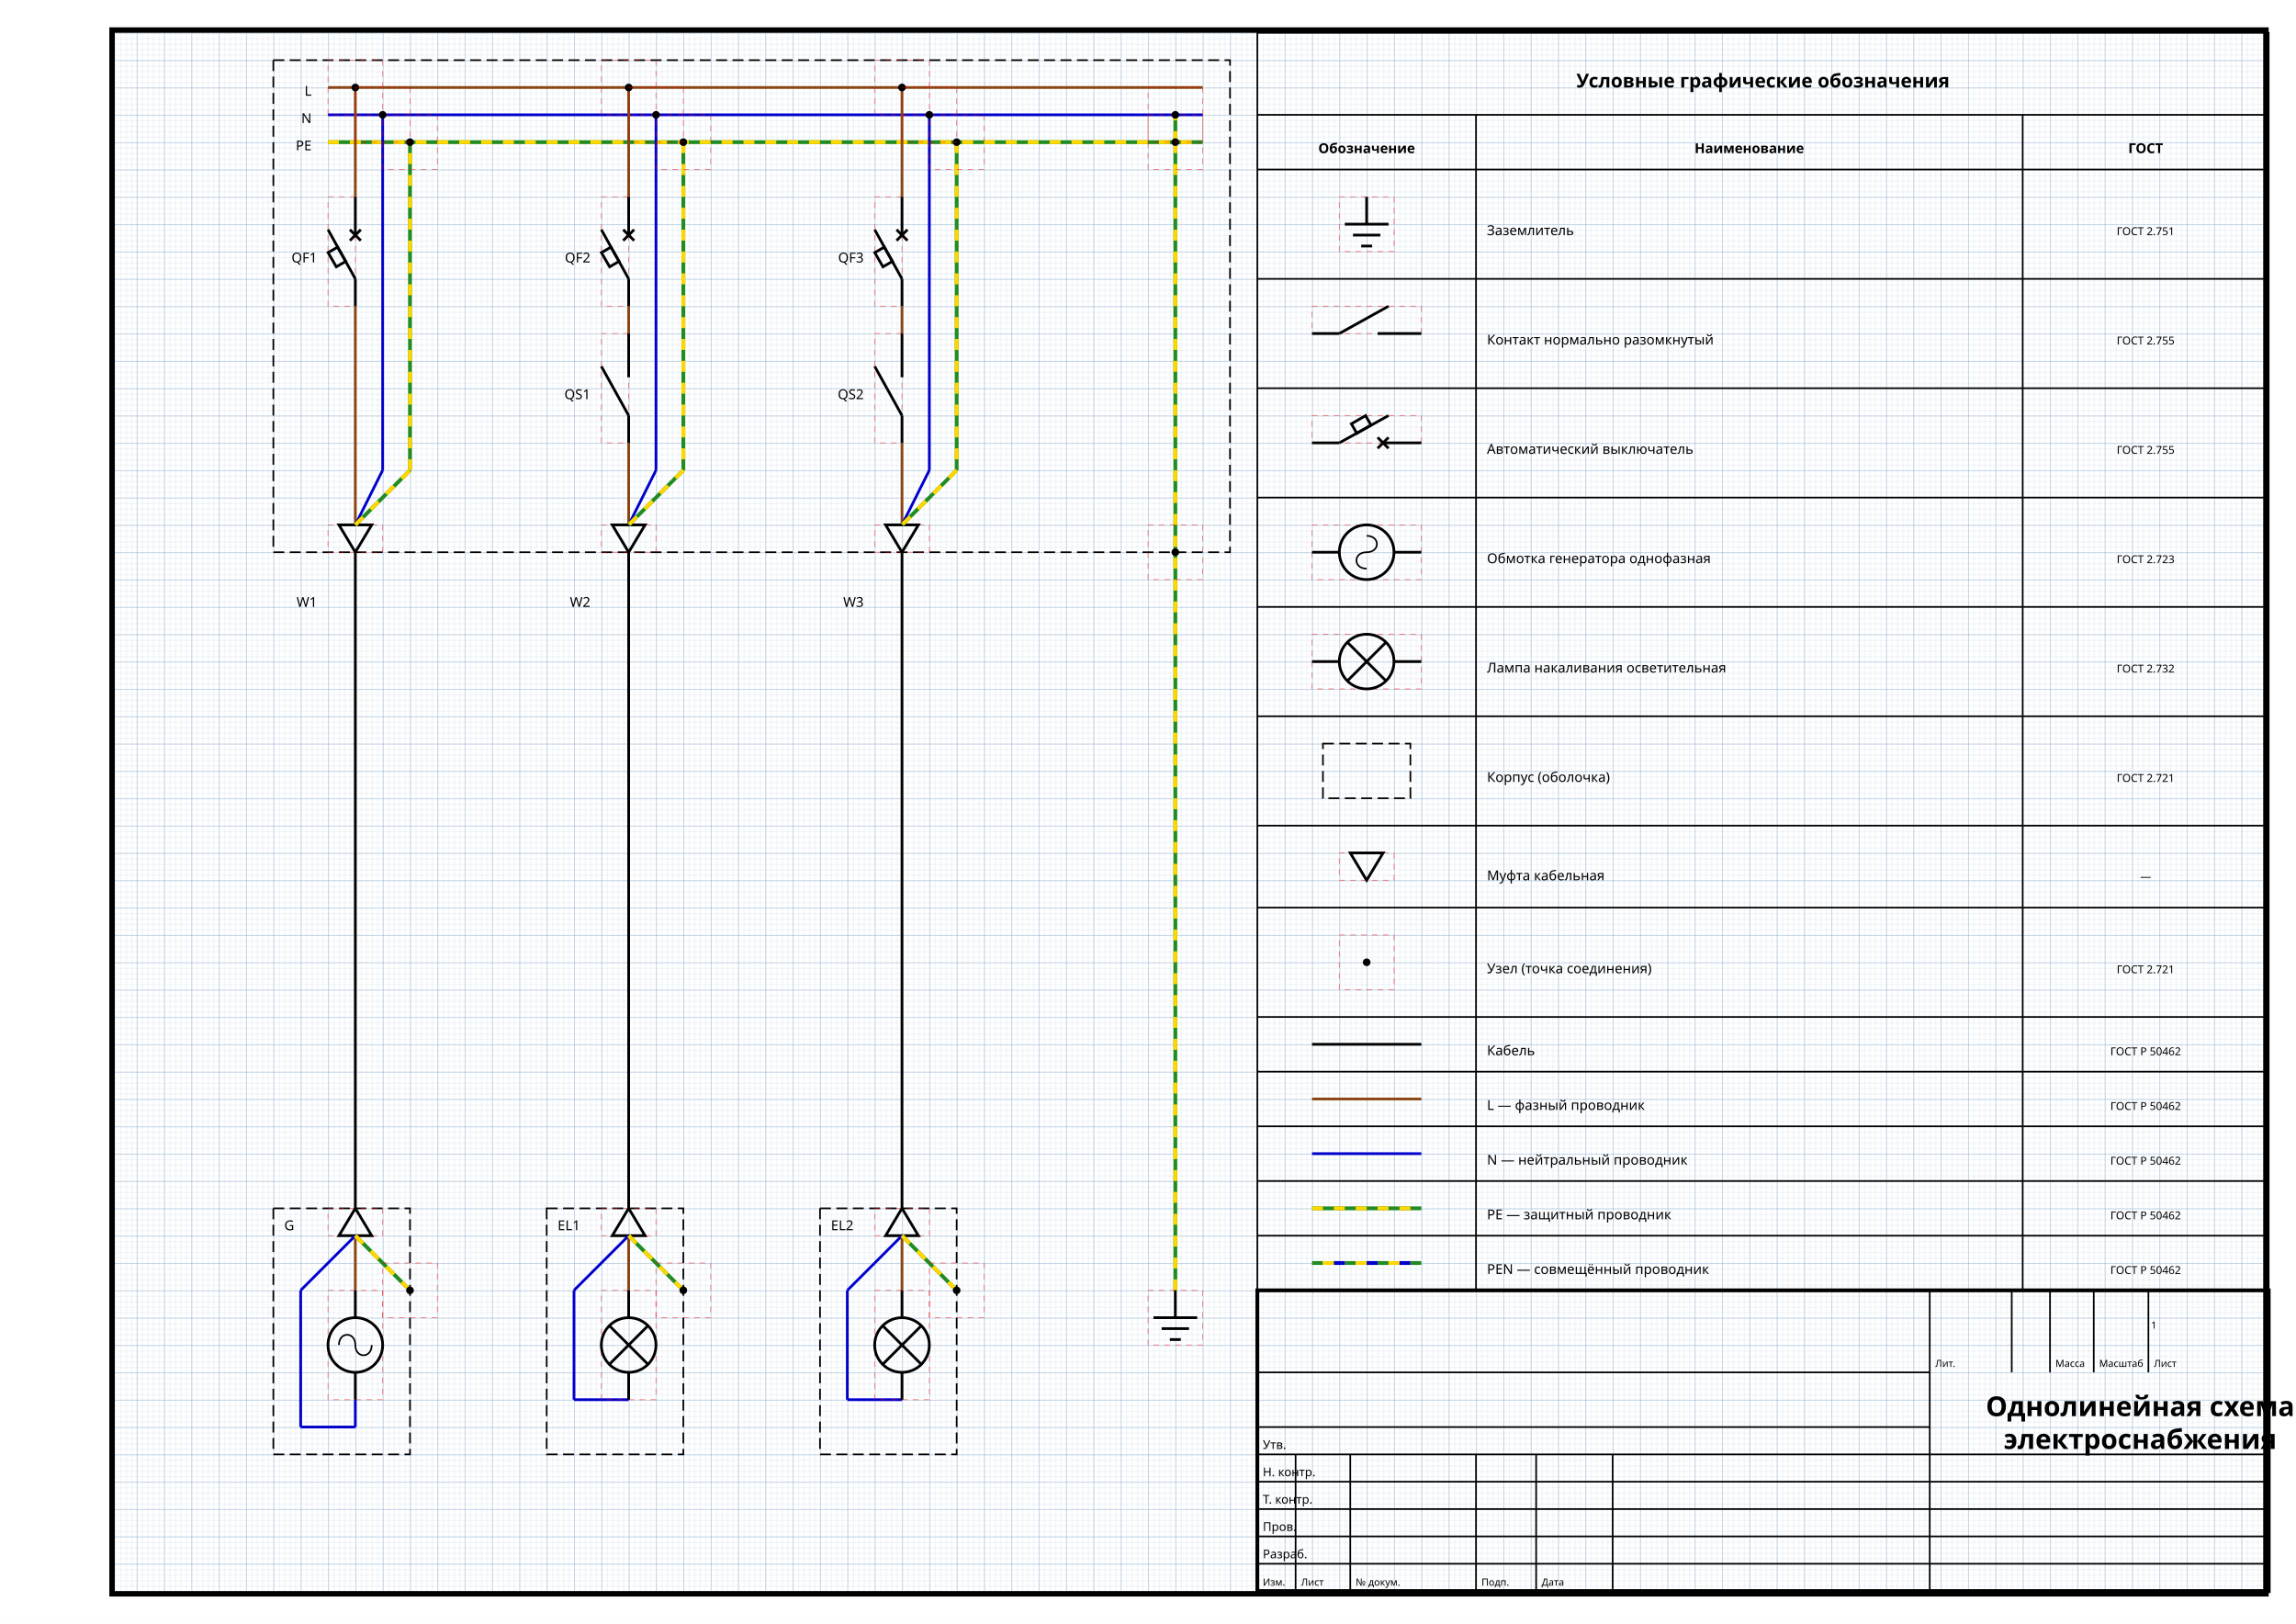
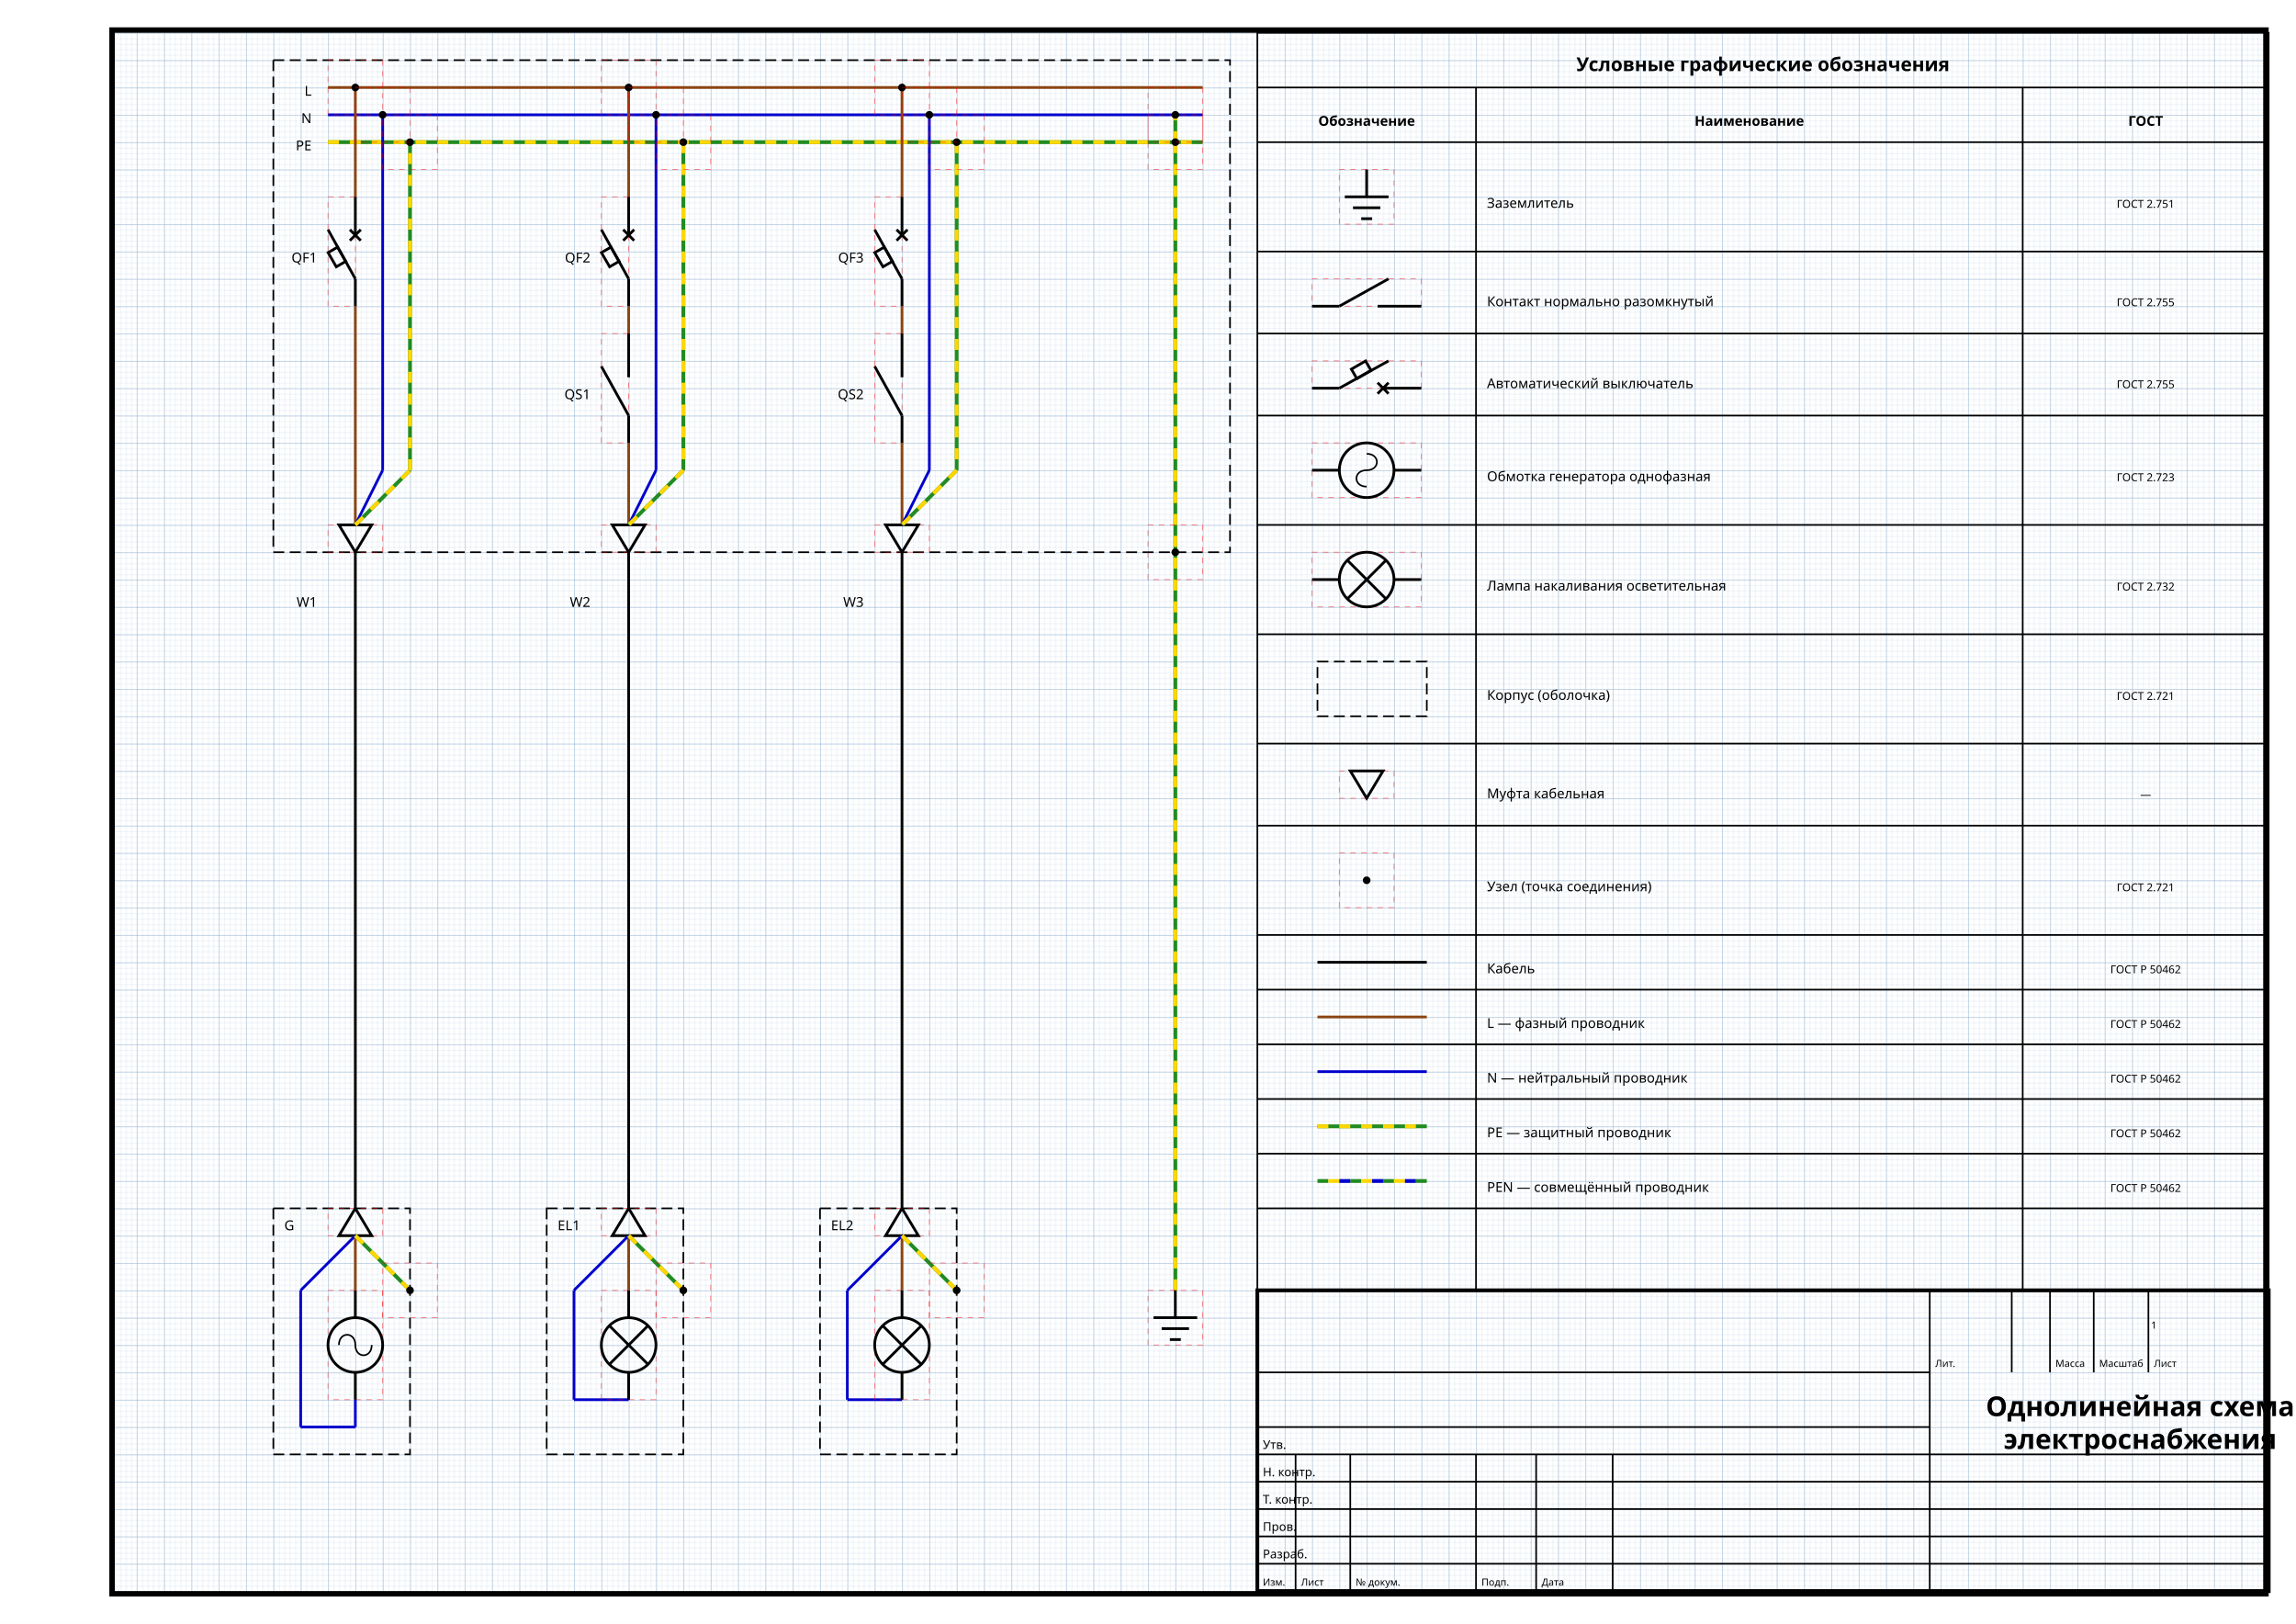
<svg xmlns="http://www.w3.org/2000/svg" width="420mm" height="297mm" viewBox="0 0 420 297">
  <rect width="420" height="297" fill="white" />
  <defs>
    <pattern id="mm1" width="1" height="1" patternUnits="userSpaceOnUse" y="1">
      <line x1="0" y1="0" x2="0" y2="1" stroke="#c8d8e8" stroke-width="0.1" />
      <line x1="0" y1="0" x2="1" y2="0" stroke="#c8d8e8" stroke-width="0.1" />
    </pattern>
    <pattern id="mm5" width="5" height="5" patternUnits="userSpaceOnUse" y="1">
      <rect width="5" height="5" fill="url(#mm1)" />
      <line x1="0" y1="0" x2="0" y2="5" stroke="#90b0d0" stroke-width="0.15" />
      <line x1="0" y1="0" x2="5" y2="0" stroke="#90b0d0" stroke-width="0.15" />
    </pattern>
    <symbol id="ugo-node" overflow="visible">
      <rect x="-5" y="-5" width="10" height="10" fill="none" stroke="red" stroke-width="0.15" stroke-dasharray="1,1" opacity="0.5" />
      <circle cx="0" cy="0" r="0.7" fill="black" stroke="none" />
    </symbol>
    <symbol id="ugo-ground" overflow="visible">
      <rect x="-5" y="0" width="10" height="10" fill="none" stroke="red" stroke-width="0.15" stroke-dasharray="1,1" opacity="0.5" />
      <g stroke="black" stroke-width="0.5">
        <line x1="0" y1="0" x2="0" y2="5" />
        <line x1="-4" y1="5" x2="4" y2="5" />
        <line x1="-2.5" y1="7" x2="2.5" y2="7" />
        <line x1="-1" y1="9" x2="1" y2="9" />
      </g>
    </symbol>
    <symbol id="ugo-contact" overflow="visible">
      <rect x="-5" y="0" width="5" height="20" fill="none" stroke="red" stroke-width="0.15" stroke-dasharray="1,1" opacity="0.5" />
      <g stroke="black" stroke-width="0.5" fill="none">
        <line x1="0" y1="0" x2="0" y2="8" />
        <line x1="0" y1="15" x2="-5" y2="6" />
        <line x1="0" y1="15" x2="0" y2="20" />
      </g>
    </symbol>
    <symbol id="ugo-breaker" overflow="visible">
      <rect x="-5" y="0" width="5" height="20" fill="none" stroke="red" stroke-width="0.15" stroke-dasharray="1,1" opacity="0.5" />
      <g stroke="black" stroke-width="0.5" fill="none">
        <line x1="0" y1="0" x2="0" y2="7" />
        <line x1="-1" y1="6" x2="1" y2="8" />
        <line x1="-1" y1="8" x2="1" y2="6" />
        <line x1="0" y1="15" x2="-5" y2="6" />
        <rect x="-2" y="-1.5" width="2" height="3" fill="none" stroke="black" stroke-width="0.5" transform="translate(-2.5, 10.5) rotate(-30)" />
        <line x1="0" y1="15" x2="0" y2="20" />
      </g>
    </symbol>
    <symbol id="ugo-generator" overflow="visible">
      <rect x="-5" y="0" width="10" height="20" fill="none" stroke="red" stroke-width="0.15" stroke-dasharray="1,1" opacity="0.5" />
      <g stroke="black" stroke-width="0.5" fill="none">
        <line x1="0" y1="0" x2="0" y2="5" />
        <circle cx="0" cy="10" r="5" />
        <path d="M-3,10 C-3,7.5 0,7.5 0,10 S3,12.5 3,10" stroke-width="0.3" />
        <line x1="0" y1="15" x2="0" y2="20" />
      </g>
    </symbol>
    <symbol id="ugo-lamp" overflow="visible">
      <rect x="-5" y="0" width="10" height="20" fill="none" stroke="red" stroke-width="0.15" stroke-dasharray="1,1" opacity="0.5" />
      <g stroke="black" stroke-width="0.5" fill="none">
        <line x1="0" y1="0" x2="0" y2="5" />
        <circle cx="0" cy="10" r="5" />
        <line x1="-3.5" y1="6.5" x2="3.5" y2="13.5" />
        <line x1="3.5" y1="6.5" x2="-3.5" y2="13.5" />
        <line x1="0" y1="15" x2="0" y2="20" />
      </g>
    </symbol>
    <symbol id="ugo-mufta" overflow="visible">
      <rect x="-5" y="0" width="10" height="5" fill="none" stroke="red" stroke-width="0.15" stroke-dasharray="1,1" opacity="0.5" />
      <polygon points="-3,0 3,0 0,5" stroke="black" stroke-width="0.5" fill="none" />
    </symbol>
  </defs>
  <rect x="21" y="6" width="393" height="285" fill="url(#mm5)" />
  <rect x="20.5" y="5.5" width="394" height="286" fill="none" stroke="black" stroke-width="1" />
  <g stroke="black" stroke-width="0.3" font-family="sans-serif" fill="none">
    <rect x="230" y="236" width="185" height="55" stroke-width="0.7" />
    <line x1="230" y1="286" x2="415" y2="286" />
    <line x1="230" y1="281" x2="415" y2="281" />
    <line x1="230" y1="276" x2="415" y2="276" />
    <line x1="230" y1="271" x2="415" y2="271" />
    <line x1="230" y1="266" x2="415" y2="266" />
    <line x1="230" y1="261" x2="353" y2="261" />
    <line x1="230" y1="251" x2="353" y2="251" />
    <line x1="237" y1="266" x2="237" y2="291" />
    <line x1="247" y1="266" x2="247" y2="291" />
    <line x1="270" y1="266" x2="270" y2="291" />
    <line x1="281" y1="266" x2="281" y2="291" />
    <line x1="295" y1="266" x2="295" y2="291" />
    <line x1="353" y1="236" x2="353" y2="291" />
    <line x1="368" y1="236" x2="368" y2="251" />
    <line x1="375" y1="236" x2="375" y2="251" />
    <line x1="383" y1="236" x2="383" y2="251" />
    <line x1="393" y1="236" x2="393" y2="251" />
    <g font-size="1.8" fill="black" stroke="none">
      <text x="231" y="290">Изм.</text>
      <text x="238" y="290">Лист</text>
      <text x="248" y="290">№ докум.</text>
      <text x="271" y="290">Подп.</text>
      <text x="282" y="290">Дата</text>
    </g>
    <g font-size="2.2" fill="black" stroke="none">
      <text x="231" y="285">Разраб.</text>
      <text x="231" y="280">Пров.</text>
      <text x="231" y="270">Н. контр.</text>
      <text x="231" y="275">Т. контр.</text>
      <text x="231" y="265">Утв.</text>
    </g>
    <text x="391.5" y="259" font-size="5" fill="black" stroke="none" text-anchor="middle" font-weight="bold">Однолинейная схема</text>
    <text x="391.5" y="265" font-size="5" fill="black" stroke="none" text-anchor="middle" font-weight="bold">электроснабжения</text>
    <g font-size="1.8" fill="black" stroke="none">
      <text x="354" y="250">Лит.</text>
      <text x="376" y="250">Масса</text>
      <text x="384" y="250">Масштаб</text>
    </g>
    <g font-size="1.8" fill="black" stroke="none">
      <text x="394" y="250">Лист</text>
      <text x="394" y="243" text-anchor="middle">1</text>
    </g>
  </g>
  <rect x="50" y="11" width="175" height="90" fill="none" stroke="black" stroke-width="0.3" stroke-dasharray="2,1" />
  <line x1="60" y1="16" x2="220" y2="16" stroke="#8B4513" stroke-width="0.5" />
  <line x1="60" y1="21" x2="220" y2="21" stroke="#0000CC" stroke-width="0.5" />
  <g stroke-width="0.7">
    <line x1="60" y1="26" x2="220" y2="26" stroke="#228B22" />
    <line x1="60" y1="26" x2="220" y2="26" stroke="#FFD700" stroke-dasharray="2,2" />
  </g>
  <rect x="50" y="221" width="25" height="45" fill="none" stroke="black" stroke-width="0.3" stroke-dasharray="2,1" />
  <rect x="100" y="221" width="25" height="45" fill="none" stroke="black" stroke-width="0.3" stroke-dasharray="2,1" />
  <rect x="150" y="221" width="25" height="45" fill="none" stroke="black" stroke-width="0.3" stroke-dasharray="2,1" />
  <g stroke="#8B4513" stroke-width="0.5">
    <line x1="65" y1="16" x2="65" y2="36" />
    <line x1="65" y1="56" x2="65" y2="96" />
    <line x1="65" y1="226" x2="65" y2="236" />
    <line x1="115" y1="16" x2="115" y2="36" />
    <line x1="115" y1="56" x2="115" y2="61" />
    <line x1="115" y1="81" x2="115" y2="96" />
    <line x1="115" y1="226" x2="115" y2="236" />
    <line x1="165" y1="16" x2="165" y2="36" />
    <line x1="165" y1="56" x2="165" y2="61" />
    <line x1="165" y1="81" x2="165" y2="96" />
    <line x1="165" y1="226" x2="165" y2="236" />
  </g>
  <use href="#ugo-breaker" x="65" y="36" />
  <use href="#ugo-breaker" x="115" y="36" />
  <use href="#ugo-contact" x="115" y="61" />
  <use href="#ugo-breaker" x="165" y="36" />
  <use href="#ugo-contact" x="165" y="61" />
  <use href="#ugo-mufta" x="65" y="96" />
  <line x1="65" y1="101" x2="65" y2="221" stroke="black" stroke-width="0.5" />
  <g transform="translate(65, 226) scale(1, -1)">
    <use href="#ugo-mufta" />
  </g>
  <use href="#ugo-mufta" x="115" y="96" />
  <line x1="115" y1="101" x2="115" y2="221" stroke="black" stroke-width="0.5" />
  <g transform="translate(115, 226) scale(1, -1)">
    <use href="#ugo-mufta" />
  </g>
  <use href="#ugo-mufta" x="165" y="96" />
  <line x1="165" y1="101" x2="165" y2="221" stroke="black" stroke-width="0.5" />
  <g transform="translate(165, 226) scale(1, -1)">
    <use href="#ugo-mufta" />
  </g>
  <g stroke="#0000CC" stroke-width="0.5">
    <line x1="70" y1="21" x2="70" y2="86" />
    <line x1="70" y1="86" x2="65" y2="96" />
    <line x1="65" y1="226" x2="55" y2="236" />
    <line x1="55" y1="236" x2="55" y2="261" />
    <line x1="55" y1="261" x2="65" y2="261" />
    <line x1="65" y1="261" x2="65" y2="256" />
    <line x1="120" y1="21" x2="120" y2="86" />
    <line x1="120" y1="86" x2="115" y2="96" />
    <line x1="115" y1="226" x2="105" y2="236" />
    <line x1="105" y1="236" x2="105" y2="256" />
    <line x1="105" y1="256" x2="115" y2="256" />
    <line x1="170" y1="21" x2="170" y2="86" />
    <line x1="170" y1="86" x2="165" y2="96" />
    <line x1="165" y1="226" x2="155" y2="236" />
    <line x1="155" y1="236" x2="155" y2="256" />
    <line x1="155" y1="256" x2="165" y2="256" />
  </g>
  <g stroke-width="0.7">
    <line x1="65" y1="96" x2="75" y2="86" stroke="#228B22" />
    <line x1="75" y1="86" x2="75" y2="26" stroke="#228B22" />
    <line x1="65" y1="226" x2="75" y2="236" stroke="#228B22" />
    <line x1="125" y1="26" x2="125" y2="86" stroke="#228B22" />
    <line x1="125" y1="86" x2="115" y2="96" stroke="#228B22" />
    <line x1="115" y1="226" x2="125" y2="236" stroke="#228B22" />
    <line x1="175" y1="26" x2="175" y2="86" stroke="#228B22" />
    <line x1="175" y1="86" x2="165" y2="96" stroke="#228B22" />
    <line x1="165" y1="226" x2="175" y2="236" stroke="#228B22" />
    <line x1="215" y1="26" x2="215" y2="21" stroke="#228B22" />
    <line x1="215" y1="26" x2="215" y2="236" stroke="#228B22" />
    <line x1="65" y1="96" x2="75" y2="86" stroke="#FFD700" stroke-dasharray="2,2" />
    <line x1="75" y1="86" x2="75" y2="26" stroke="#FFD700" stroke-dasharray="2,2" />
    <line x1="65" y1="226" x2="75" y2="236" stroke="#FFD700" stroke-dasharray="2,2" />
    <line x1="125" y1="26" x2="125" y2="86" stroke="#FFD700" stroke-dasharray="2,2" />
    <line x1="125" y1="86" x2="115" y2="96" stroke="#FFD700" stroke-dasharray="2,2" />
    <line x1="115" y1="226" x2="125" y2="236" stroke="#FFD700" stroke-dasharray="2,2" />
    <line x1="175" y1="26" x2="175" y2="86" stroke="#FFD700" stroke-dasharray="2,2" />
    <line x1="175" y1="86" x2="165" y2="96" stroke="#FFD700" stroke-dasharray="2,2" />
    <line x1="165" y1="226" x2="175" y2="236" stroke="#FFD700" stroke-dasharray="2,2" />
    <line x1="215" y1="26" x2="215" y2="21" stroke="#FFD700" stroke-dasharray="2,2" />
    <line x1="215" y1="26" x2="215" y2="236" stroke="#FFD700" stroke-dasharray="2,2" />
  </g>
  <use href="#ugo-node" x="75" y="236" />
  <use href="#ugo-node" x="75" y="26" />
  <use href="#ugo-node" x="125" y="26" />
  <use href="#ugo-node" x="125" y="236" />
  <use href="#ugo-node" x="175" y="26" />
  <use href="#ugo-node" x="175" y="236" />
  <use href="#ugo-node" x="215" y="26" />
  <use href="#ugo-node" x="215" y="101" />
  <use href="#ugo-node" x="65" y="16" />
  <use href="#ugo-node" x="115" y="16" />
  <use href="#ugo-node" x="165" y="16" />
  <use href="#ugo-node" x="70" y="21" />
  <use href="#ugo-node" x="120" y="21" />
  <use href="#ugo-node" x="170" y="21" />
  <use href="#ugo-node" x="215" y="21" />
  <use href="#ugo-generator" x="65" y="236" />
  <use href="#ugo-lamp" x="115" y="236" />
  <use href="#ugo-lamp" x="165" y="236" />
  <use href="#ugo-ground" x="215" y="236" />
  <g font-family="sans-serif" font-size="2.5" fill="black">
    <text x="57" y="17.5" text-anchor="end">L</text>
    <text x="57" y="22.5" text-anchor="end">N</text>
    <text x="57" y="27.5" text-anchor="end">PE</text>
    <text x="58" y="48" text-anchor="end">QF1</text>
    <text x="58" y="111" text-anchor="end">W1</text>
    <text x="52" y="225">G</text>
    <text x="108" y="48" text-anchor="end">QF2</text>
    <text x="108" y="73" text-anchor="end">QS1</text>
    <text x="108" y="111" text-anchor="end">W2</text>
    <text x="102" y="225">EL1</text>
    <text x="158" y="48" text-anchor="end">QF3</text>
    <text x="158" y="73" text-anchor="end">QS2</text>
    <text x="158" y="111" text-anchor="end">W3</text>
    <text x="152" y="225">EL2</text>
  </g>
  <g stroke="black" stroke-width="0.3" font-family="sans-serif">
    <rect x="230" y="6" width="185" height="230" fill="none" />
-     <line x1="270" y1="21" x2="270" y2="236" />
-     <line x1="370" y1="21" x2="370" y2="236" />
-     <line x1="230" y1="21" x2="415" y2="21" />
-     <line x1="230" y1="31" x2="415" y2="31" />
-     <line x1="230" y1="51" x2="415" y2="51" />
-     <line x1="230" y1="71" x2="415" y2="71" />
-     <line x1="230" y1="91" x2="415" y2="91" />
-     <line x1="230" y1="111" x2="415" y2="111" />
-     <line x1="230" y1="131" x2="415" y2="131" />
+     <line x1="270" y1="16" x2="270" y2="236" />
+     <line x1="370" y1="16" x2="370" y2="236" />
+     <line x1="230" y1="16" x2="415" y2="16" />
+     <line x1="230" y1="26" x2="415" y2="26" />
+     <line x1="230" y1="46" x2="415" y2="46" />
+     <line x1="230" y1="61" x2="415" y2="61" />
+     <line x1="230" y1="76" x2="415" y2="76" />
+     <line x1="230" y1="96" x2="415" y2="96" />
+     <line x1="230" y1="116" x2="415" y2="116" />
+     <line x1="230" y1="136" x2="415" y2="136" />
    <line x1="230" y1="151" x2="415" y2="151" />
-     <line x1="230" y1="166" x2="415" y2="166" />
-     <line x1="230" y1="186" x2="415" y2="186" />
-     <line x1="230" y1="196" x2="415" y2="196" />
-     <line x1="230" y1="206" x2="415" y2="206" />
-     <line x1="230" y1="216" x2="415" y2="216" />
-     <line x1="230" y1="226" x2="415" y2="226" />
-     <text x="322.5" y="16" font-size="3.5" fill="black" stroke="none" font-weight="bold" text-anchor="middle">Условные графические обозначения</text>
+     <line x1="230" y1="171" x2="415" y2="171" />
+     <line x1="230" y1="181" x2="415" y2="181" />
+     <line x1="230" y1="191" x2="415" y2="191" />
+     <line x1="230" y1="201" x2="415" y2="201" />
+     <line x1="230" y1="211" x2="415" y2="211" />
+     <line x1="230" y1="221" x2="415" y2="221" />
+     <text x="322.5" y="13" font-size="3.5" fill="black" stroke="none" font-weight="bold" text-anchor="middle">Условные графические обозначения</text>
    <g font-size="2.5" fill="black" stroke="none" font-weight="bold">
-       <text x="250" y="28" text-anchor="middle">Обозначение</text>
-       <text x="320" y="28" text-anchor="middle">Наименование</text>
-       <text x="392.5" y="28" text-anchor="middle">ГОСТ</text>
-     </g>
-     <use href="#ugo-ground" x="250" y="36" />
-     <text x="272" y="43" font-size="2.5" fill="black" stroke="none">Заземлитель</text>
-     <text x="392.5" y="43" font-size="2" fill="black" stroke="none" text-anchor="middle">ГОСТ 2.751</text>
-     <g transform="translate(250, 61) rotate(90)">
+       <text x="250" y="23" text-anchor="middle">Обозначение</text>
+       <text x="320" y="23" text-anchor="middle">Наименование</text>
+       <text x="392.5" y="23" text-anchor="middle">ГОСТ</text>
+     </g>
+     <use href="#ugo-ground" x="250" y="31" />
+     <text x="272" y="38" font-size="2.5" fill="black" stroke="none">Заземлитель</text>
+     <text x="392.5" y="38" font-size="2" fill="black" stroke="none" text-anchor="middle">ГОСТ 2.751</text>
+     <g transform="translate(250, 56) rotate(90)">
      <use href="#ugo-contact" y="-10" />
    </g>
-     <text x="272" y="63" font-size="2.5" fill="black" stroke="none">Контакт нормально разомкнутый</text>
-     <text x="392.5" y="63" font-size="2" fill="black" stroke="none" text-anchor="middle">ГОСТ 2.755</text>
-     <g transform="translate(250, 81) rotate(90)">
+     <text x="272" y="56" font-size="2.5" fill="black" stroke="none">Контакт нормально разомкнутый</text>
+     <text x="392.5" y="56" font-size="2" fill="black" stroke="none" text-anchor="middle">ГОСТ 2.755</text>
+     <g transform="translate(250, 71) rotate(90)">
      <use href="#ugo-breaker" y="-10" />
    </g>
-     <text x="272" y="83" font-size="2.5" fill="black" stroke="none">Автоматический выключатель</text>
-     <text x="392.5" y="83" font-size="2" fill="black" stroke="none" text-anchor="middle">ГОСТ 2.755</text>
-     <g transform="translate(250, 101) rotate(90)">
+     <text x="272" y="71" font-size="2.5" fill="black" stroke="none">Автоматический выключатель</text>
+     <text x="392.5" y="71" font-size="2" fill="black" stroke="none" text-anchor="middle">ГОСТ 2.755</text>
+     <g transform="translate(250, 86) rotate(90)">
      <use href="#ugo-generator" y="-10" />
    </g>
-     <text x="272" y="103" font-size="2.5" fill="black" stroke="none">Обмотка генератора однофазная</text>
-     <text x="392.5" y="103" font-size="2" fill="black" stroke="none" text-anchor="middle">ГОСТ 2.723</text>
-     <g transform="translate(250, 121) rotate(90)">
+     <text x="272" y="88" font-size="2.5" fill="black" stroke="none">Обмотка генератора однофазная</text>
+     <text x="392.5" y="88" font-size="2" fill="black" stroke="none" text-anchor="middle">ГОСТ 2.723</text>
+     <g transform="translate(250, 106) rotate(90)">
      <use href="#ugo-lamp" y="-10" />
    </g>
-     <text x="272" y="123" font-size="2.5" fill="black" stroke="none">Лампа накаливания осветительная</text>
-     <text x="392.5" y="123" font-size="2" fill="black" stroke="none" text-anchor="middle">ГОСТ 2.732</text>
-     <rect x="242" y="136" width="16" height="10" fill="none" stroke="black" stroke-dasharray="2,1" />
-     <text x="272" y="143" font-size="2.5" fill="black" stroke="none">Корпус (оболочка)</text>
-     <text x="392.5" y="143" font-size="2" fill="black" stroke="none" text-anchor="middle">ГОСТ 2.721</text>
-     <use href="#ugo-mufta" x="250" y="156" />
-     <text x="272" y="161" font-size="2.5" fill="black" stroke="none">Муфта кабельная</text>
-     <text x="392.5" y="161" font-size="2" fill="black" stroke="none" text-anchor="middle">—</text>
-     <use href="#ugo-node" x="250" y="176" />
-     <text x="272" y="178" font-size="2.5" fill="black" stroke="none">Узел (точка соединения)</text>
-     <text x="392.5" y="178" font-size="2" fill="black" stroke="none" text-anchor="middle">ГОСТ 2.721</text>
-     <line x1="240" y1="191" x2="260" y2="191" stroke="black" stroke-width="0.5" />
-     <text x="272" y="193" font-size="2.5" fill="black" stroke="none">Кабель</text>
-     <text x="392.5" y="193" font-size="2" fill="black" stroke="none" text-anchor="middle">ГОСТ Р 50462</text>
-     <line x1="240" y1="201" x2="260" y2="201" stroke="#8B4513" stroke-width="0.5" />
-     <text x="272" y="203" font-size="2.5" fill="black" stroke="none">L — фазный проводник</text>
-     <text x="392.5" y="203" font-size="2" fill="black" stroke="none" text-anchor="middle">ГОСТ Р 50462</text>
-     <line x1="240" y1="211" x2="260" y2="211" stroke="#0000CC" stroke-width="0.5" />
-     <text x="272" y="213" font-size="2.5" fill="black" stroke="none">N — нейтральный проводник</text>
-     <text x="392.5" y="213" font-size="2" fill="black" stroke="none" text-anchor="middle">ГОСТ Р 50462</text>
-     <line x1="240" y1="221" x2="260" y2="221" stroke="#228B22" stroke-width="0.7" />
-     <line x1="240" y1="221" x2="260" y2="221" stroke="#FFD700" stroke-width="0.7" stroke-dasharray="2,2" />
-     <text x="272" y="223" font-size="2.5" fill="black" stroke="none">PE — защитный проводник</text>
-     <text x="392.5" y="223" font-size="2" fill="black" stroke="none" text-anchor="middle">ГОСТ Р 50462</text>
-     <line x1="240" y1="231" x2="260" y2="231" stroke="#228B22" stroke-width="0.7" stroke-dasharray="2,4" stroke-dashoffset="0" />
-     <line x1="240" y1="231" x2="260" y2="231" stroke="#FFD700" stroke-width="0.7" stroke-dasharray="2,4" stroke-dashoffset="4" />
-     <line x1="240" y1="231" x2="260" y2="231" stroke="#0000CC" stroke-width="0.7" stroke-dasharray="2,4" stroke-dashoffset="2" />
-     <text x="272" y="233" font-size="2.5" fill="black" stroke="none">PEN — совмещённый проводник</text>
-     <text x="392.5" y="233" font-size="2" fill="black" stroke="none" text-anchor="middle">ГОСТ Р 50462</text>
+     <text x="272" y="108" font-size="2.5" fill="black" stroke="none">Лампа накаливания осветительная</text>
+     <text x="392.5" y="108" font-size="2" fill="black" stroke="none" text-anchor="middle">ГОСТ 2.732</text>
+     <rect x="241" y="121" width="20" height="10" fill="none" stroke="black" stroke-dasharray="2,1" />
+     <text x="272" y="128" font-size="2.5" fill="black" stroke="none">Корпус (оболочка)</text>
+     <text x="392.5" y="128" font-size="2" fill="black" stroke="none" text-anchor="middle">ГОСТ 2.721</text>
+     <use href="#ugo-mufta" x="250" y="141" />
+     <text x="272" y="146" font-size="2.5" fill="black" stroke="none">Муфта кабельная</text>
+     <text x="392.5" y="146" font-size="2" fill="black" stroke="none" text-anchor="middle">—</text>
+     <use href="#ugo-node" x="250" y="161" />
+     <text x="272" y="163" font-size="2.5" fill="black" stroke="none">Узел (точка соединения)</text>
+     <text x="392.5" y="163" font-size="2" fill="black" stroke="none" text-anchor="middle">ГОСТ 2.721</text>
+     <line x1="241" y1="176" x2="261" y2="176" stroke="black" stroke-width="0.5" />
+     <text x="272" y="178" font-size="2.5" fill="black" stroke="none">Кабель</text>
+     <text x="392.5" y="178" font-size="2" fill="black" stroke="none" text-anchor="middle">ГОСТ Р 50462</text>
+     <line x1="241" y1="186" x2="261" y2="186" stroke="#8B4513" stroke-width="0.5" />
+     <text x="272" y="188" font-size="2.5" fill="black" stroke="none">L — фазный проводник</text>
+     <text x="392.5" y="188" font-size="2" fill="black" stroke="none" text-anchor="middle">ГОСТ Р 50462</text>
+     <line x1="241" y1="196" x2="261" y2="196" stroke="#0000CC" stroke-width="0.5" />
+     <text x="272" y="198" font-size="2.5" fill="black" stroke="none">N — нейтральный проводник</text>
+     <text x="392.5" y="198" font-size="2" fill="black" stroke="none" text-anchor="middle">ГОСТ Р 50462</text>
+     <line x1="241" y1="206" x2="261" y2="206" stroke="#228B22" stroke-width="0.7" />
+     <line x1="241" y1="206" x2="261" y2="206" stroke="#FFD700" stroke-width="0.7" stroke-dasharray="2,2" />
+     <text x="272" y="208" font-size="2.5" fill="black" stroke="none">PE — защитный проводник</text>
+     <text x="392.5" y="208" font-size="2" fill="black" stroke="none" text-anchor="middle">ГОСТ Р 50462</text>
+     <line x1="241" y1="216" x2="261" y2="216" stroke="#228B22" stroke-width="0.7" stroke-dasharray="2,4" stroke-dashoffset="0" />
+     <line x1="241" y1="216" x2="261" y2="216" stroke="#FFD700" stroke-width="0.7" stroke-dasharray="2,4" stroke-dashoffset="4" />
+     <line x1="241" y1="216" x2="261" y2="216" stroke="#0000CC" stroke-width="0.7" stroke-dasharray="2,4" stroke-dashoffset="2" />
+     <text x="272" y="218" font-size="2.5" fill="black" stroke="none">PEN — совмещённый проводник</text>
+     <text x="392.5" y="218" font-size="2" fill="black" stroke="none" text-anchor="middle">ГОСТ Р 50462</text>
  </g>
</svg>
